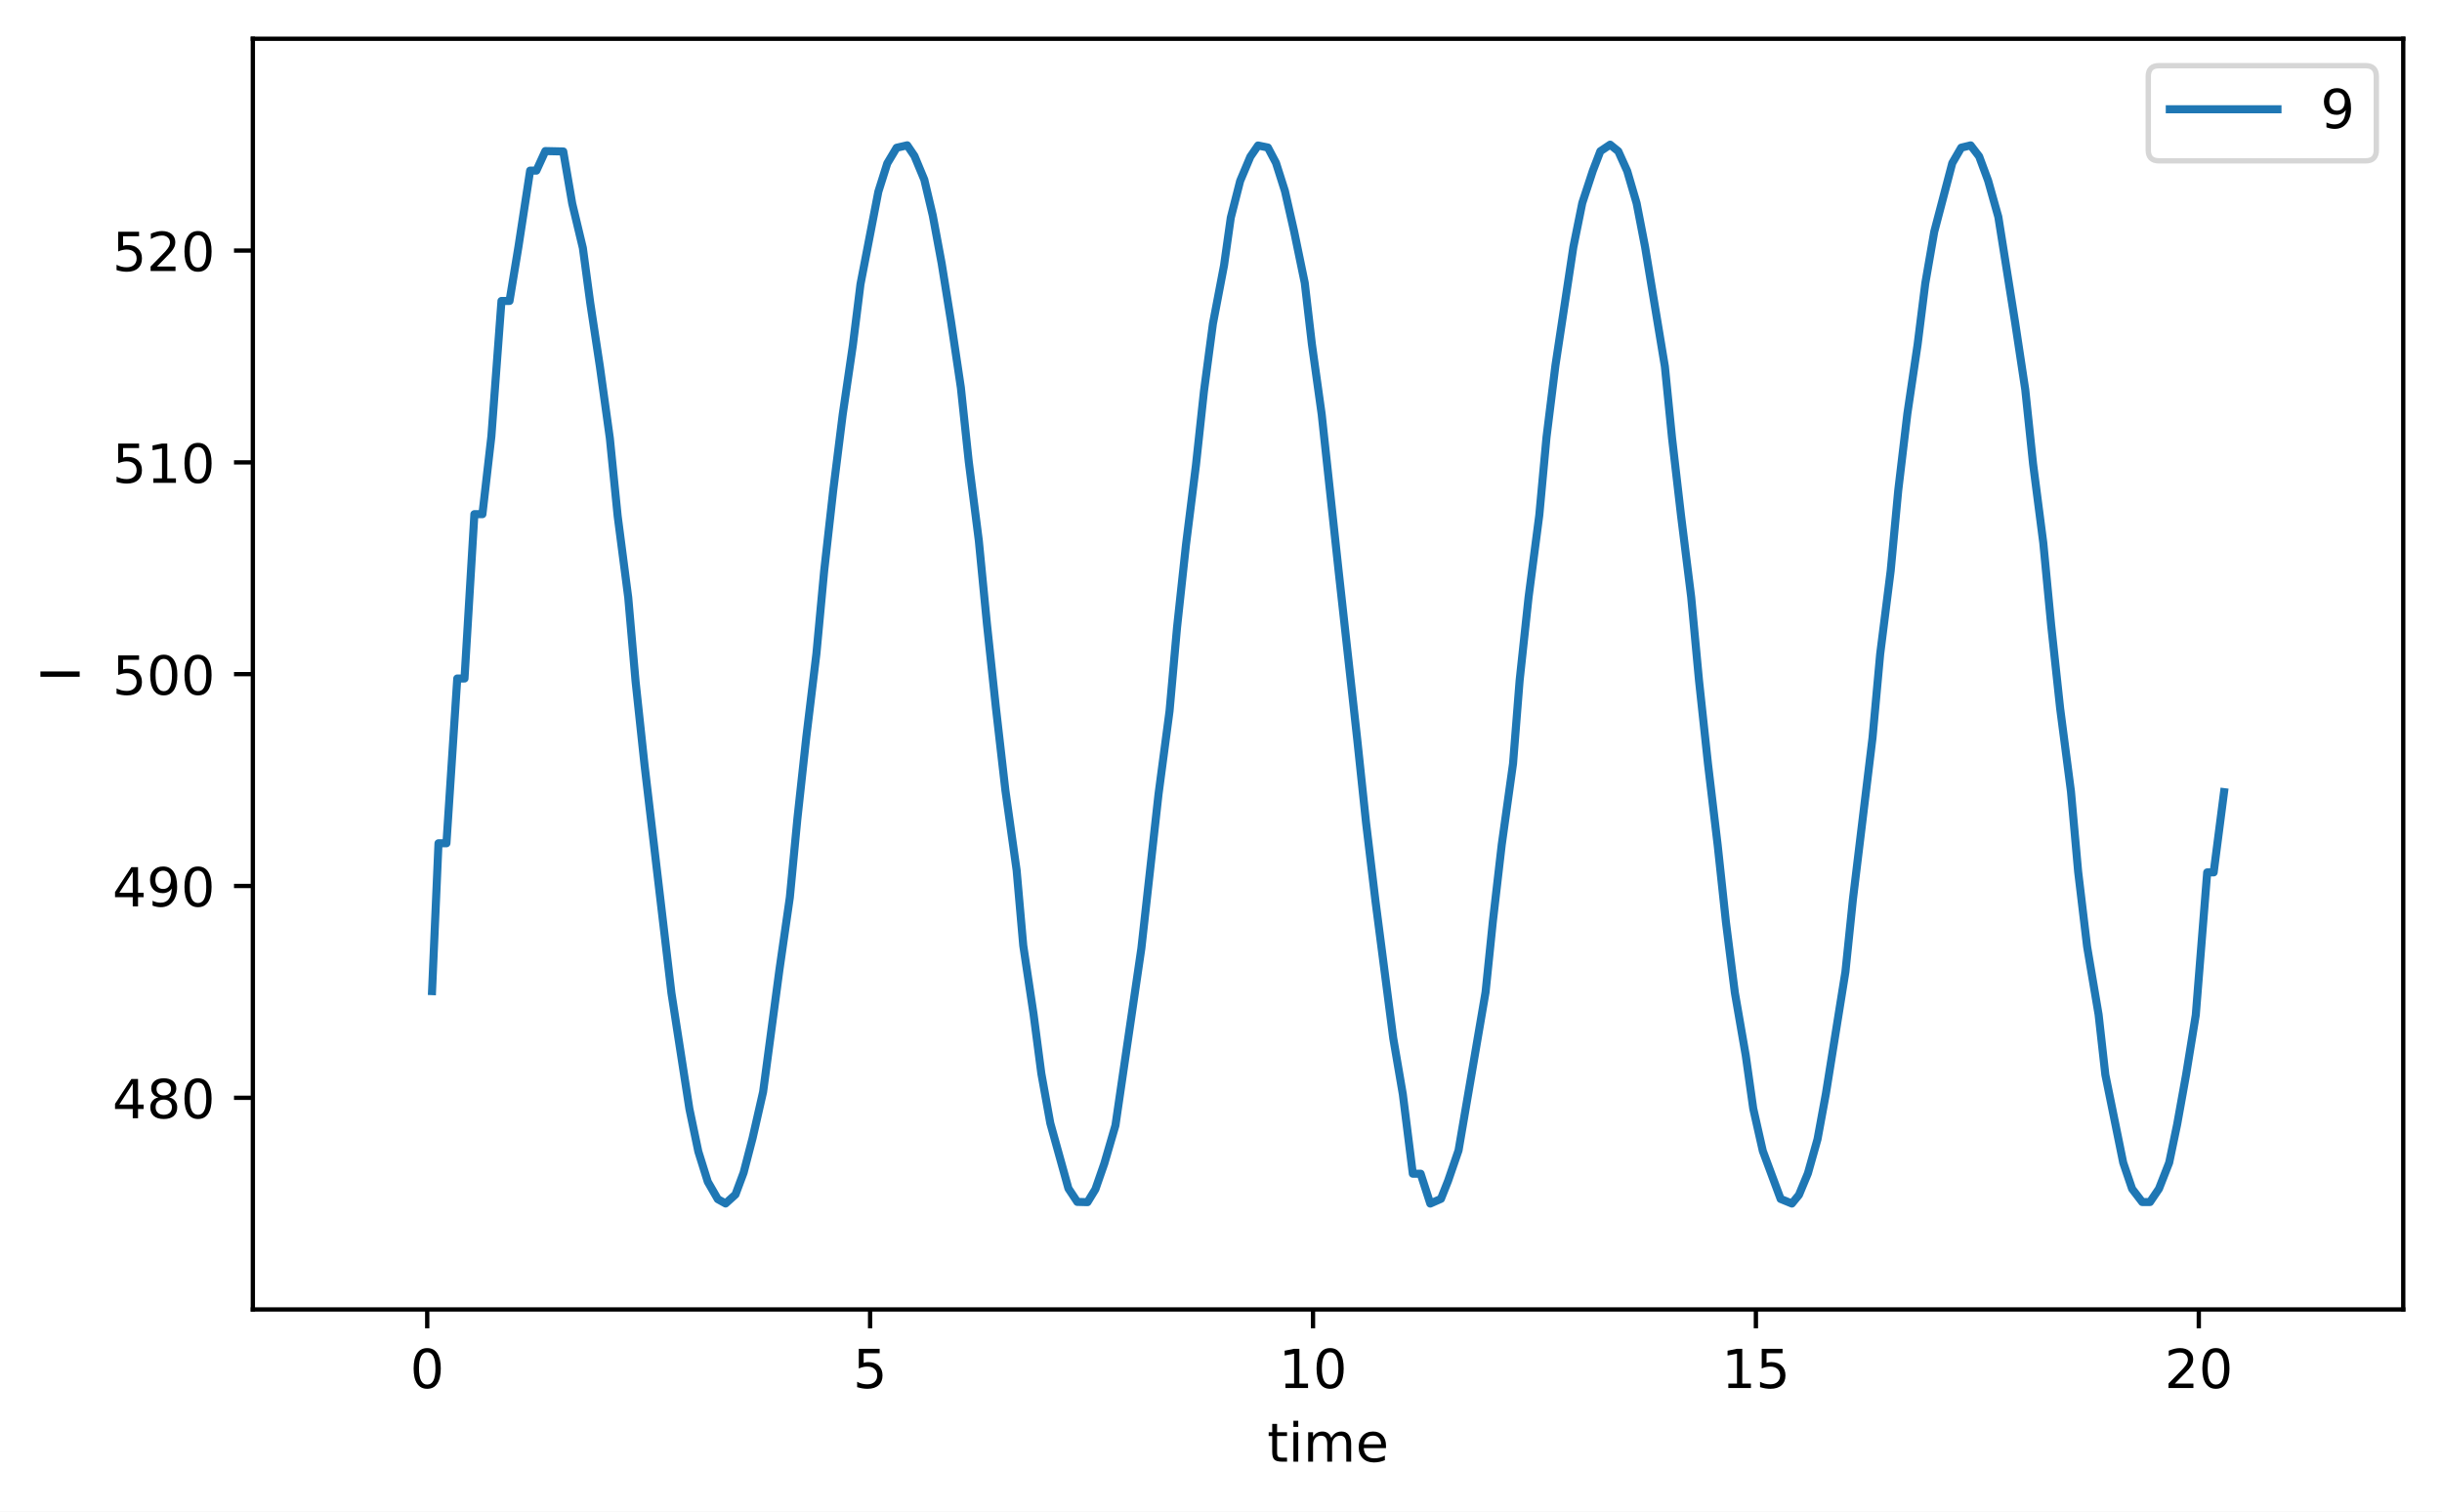
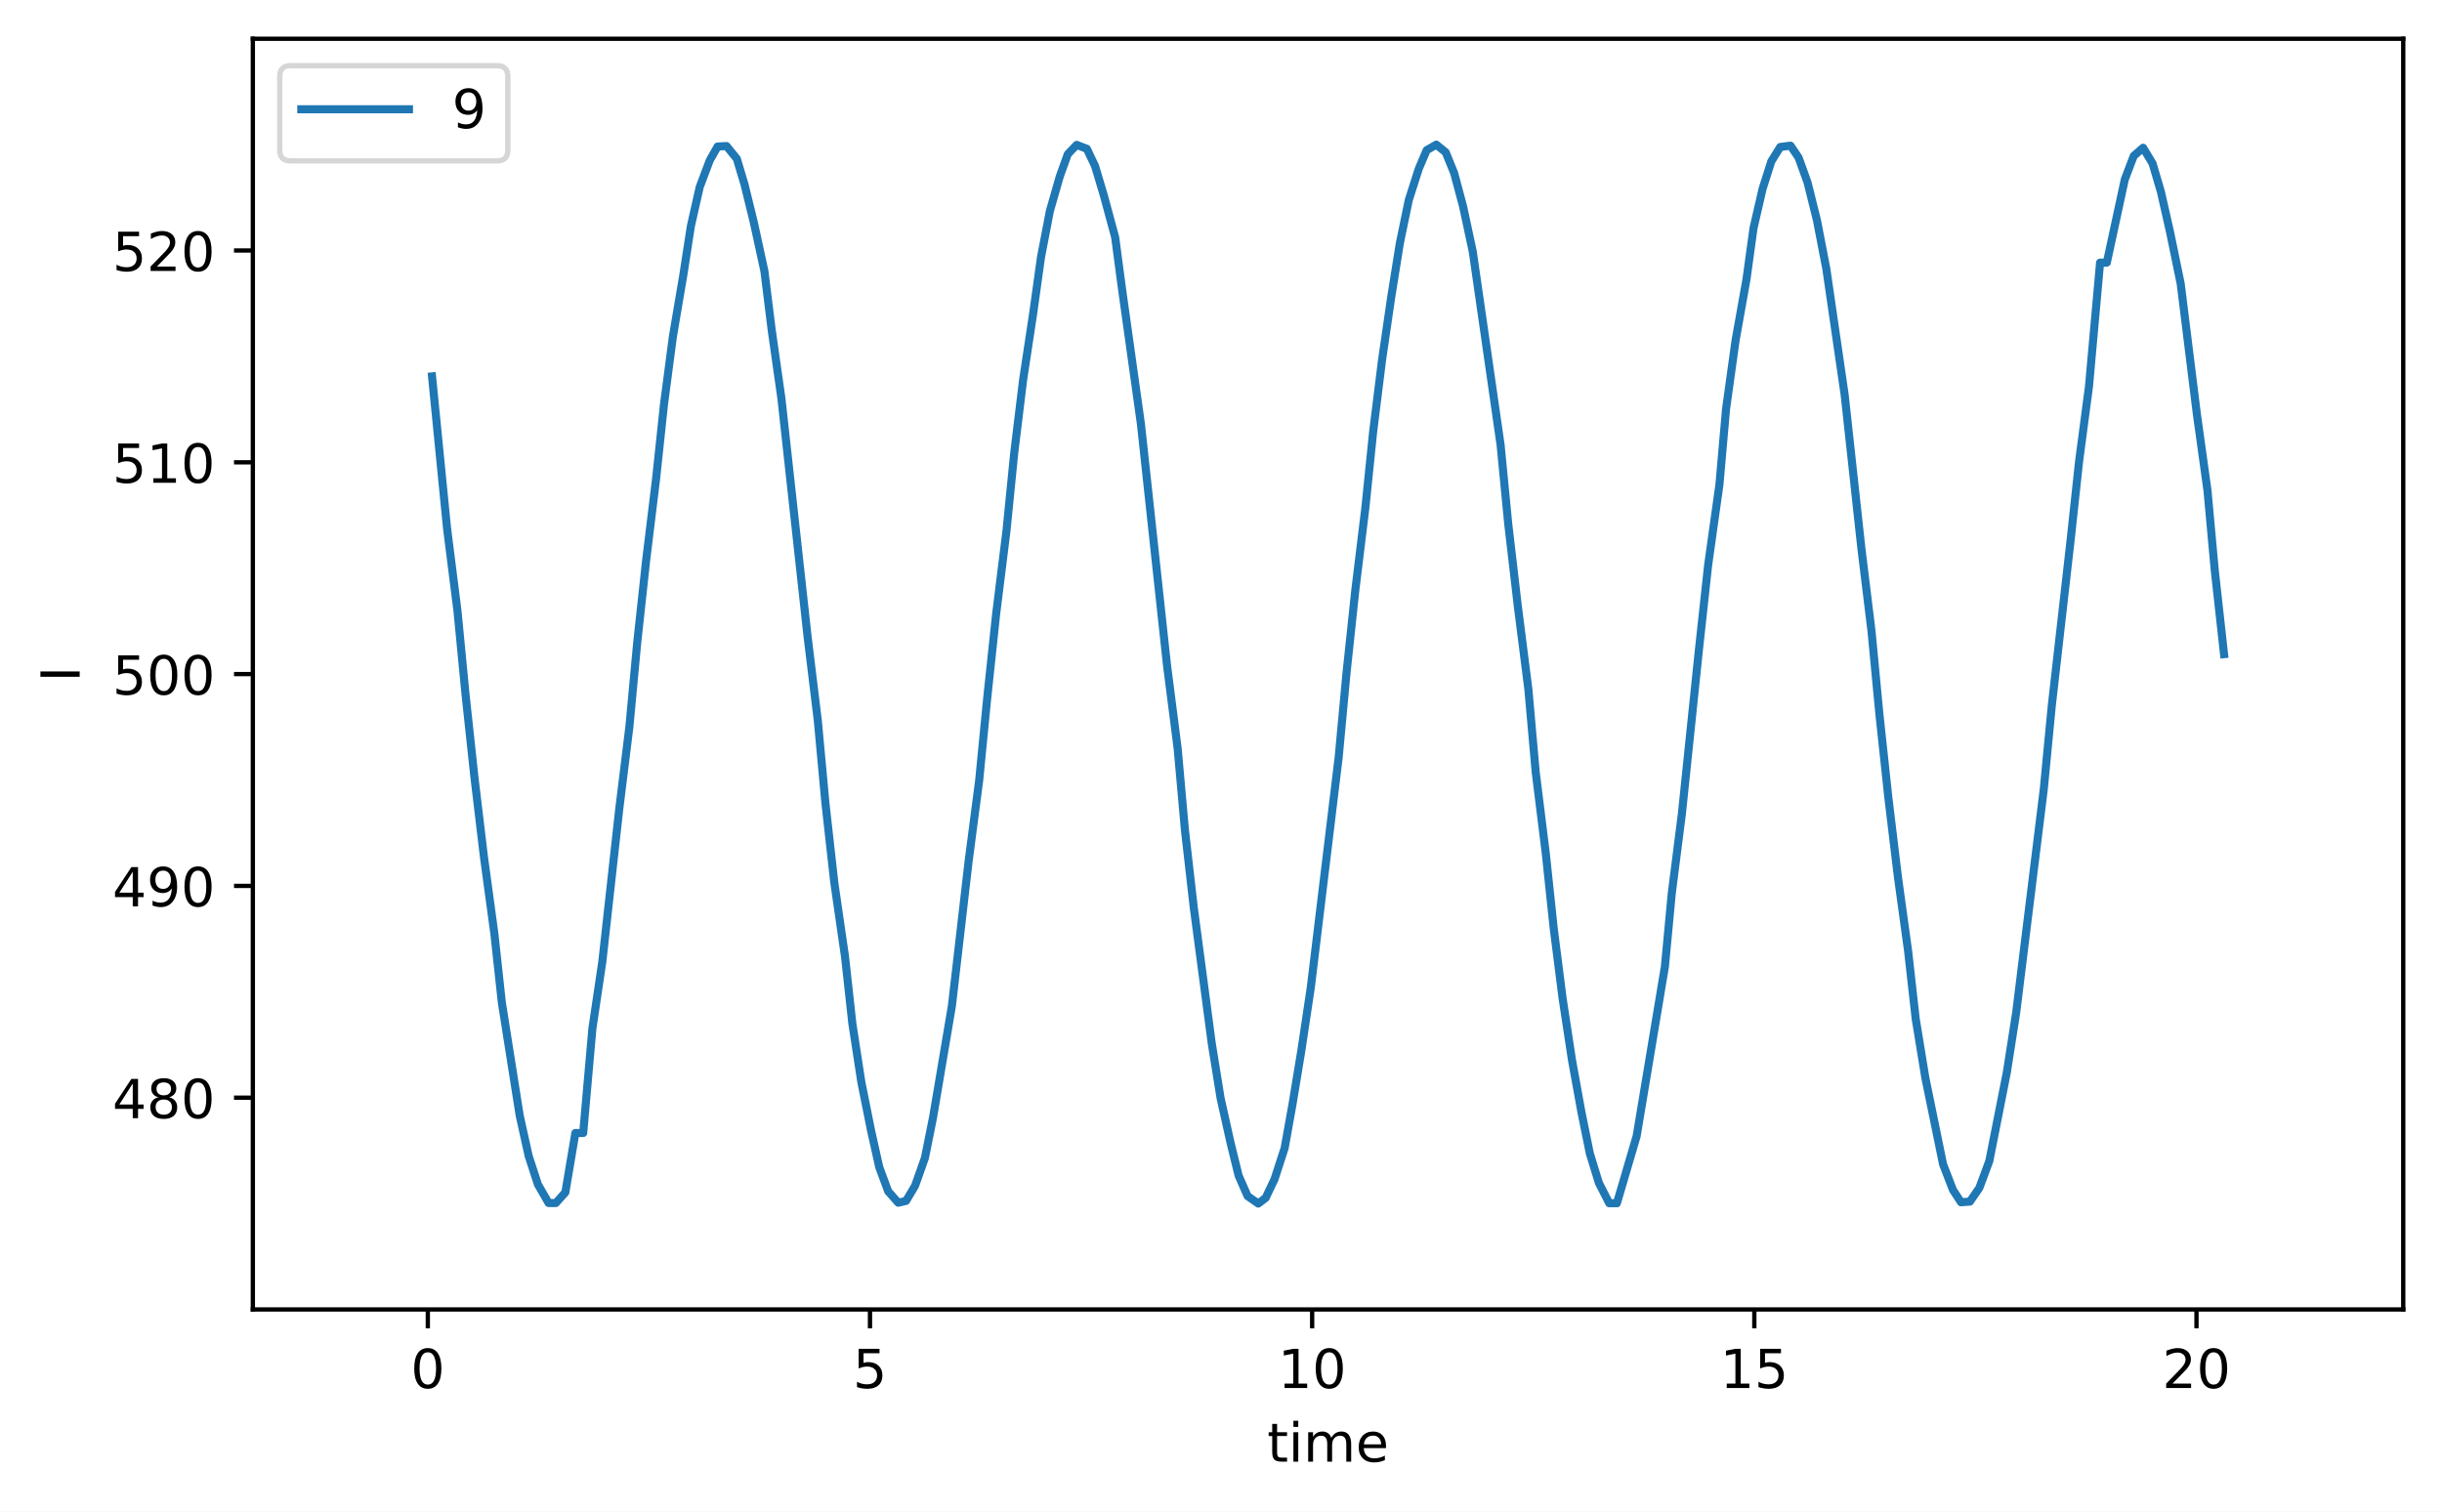
<svg xmlns="http://www.w3.org/2000/svg" xmlns:xlink="http://www.w3.org/1999/xlink" height="280.8pt" version="1.1" viewBox="0 0 453.6 280.8" width="453.6pt">
  <defs>
    <style type="text/css">
*{stroke-linecap:butt;stroke-linejoin:round;}
  </style>
  </defs>
  <g id="figure_1">
    <g id="patch_1">
      <path d="M 0 280.8  L 453.6 280.8  L 453.6 0  L 0 0  z " style="fill:#ffffff;" />
    </g>
    <g id="axes_1">
      <g id="patch_2">
        <path d="M 46.966 243.244  L 446.4 243.244  L 446.4 7.2  L 46.966 7.2  z " style="fill:#ffffff;" />
      </g>
      <g id="matplotlib.axis_1">
        <g id="xtick_1">
          <g id="line2d_1">
            <defs>
-               <path d="M 0 0  L 0 3.5  " id="me90b884785" style="stroke:#000000;stroke-width:0.8;" />
-             </defs>
-             <g>
-               <use style="stroke:#000000;stroke-width:0.8;" x="79.355" xlink:href="#me90b884785" y="243.244" />
+               <path d="M 0 0  L 0 3.5  " id="m3e8de53ec7" style="stroke:#000000;stroke-width:0.8;" />
+             </defs>
+             <g>
+               <use style="stroke:#000000;stroke-width:0.8;" x="79.467" xlink:href="#m3e8de53ec7" y="243.244" />
            </g>
          </g>
          <g id="text_1">
            <defs>
              <path d="M 31.781 66.406  Q 24.172 66.406 20.328 58.906  Q 16.5 51.422 16.5 36.375  Q 16.5 21.391 20.328 13.891  Q 24.172 6.391 31.781 6.391  Q 39.453 6.391 43.281 13.891  Q 47.125 21.391 47.125 36.375  Q 47.125 51.422 43.281 58.906  Q 39.453 66.406 31.781 66.406  z M 31.781 74.219  Q 44.047 74.219 50.516 64.516  Q 56.984 54.828 56.984 36.375  Q 56.984 17.969 50.516 8.266  Q 44.047 -1.422 31.781 -1.422  Q 19.531 -1.422 13.062 8.266  Q 6.594 17.969 6.594 36.375  Q 6.594 54.828 13.062 64.516  Q 19.531 74.219 31.781 74.219  z " id="DejaVuSans-48" />
            </defs>
-             <g transform="translate(76.17414 257.8422)scale(0.1 -0.1)">
+             <g transform="translate(76.28544 257.8422)scale(0.1 -0.1)">
              <use xlink:href="#DejaVuSans-48" />
            </g>
          </g>
        </g>
        <g id="xtick_2">
          <g id="line2d_2">
            <g>
-               <use style="stroke:#000000;stroke-width:0.8;" x="161.623" xlink:href="#me90b884785" y="243.244" />
+               <use style="stroke:#000000;stroke-width:0.8;" x="161.599" xlink:href="#m3e8de53ec7" y="243.244" />
            </g>
          </g>
          <g id="text_2">
            <defs>
              <path d="M 10.797 72.906  L 49.516 72.906  L 49.516 64.594  L 19.828 64.594  L 19.828 46.734  Q 21.969 47.469 24.109 47.828  Q 26.266 48.188 28.422 48.188  Q 40.625 48.188 47.75 41.5  Q 54.891 34.812 54.891 23.391  Q 54.891 11.625 47.562 5.094  Q 40.234 -1.422 26.906 -1.422  Q 22.312 -1.422 17.547 -0.641  Q 12.797 0.141 7.719 1.703  L 7.719 11.625  Q 12.109 9.234 16.797 8.062  Q 21.484 6.891 26.703 6.891  Q 35.156 6.891 40.078 11.328  Q 45.016 15.766 45.016 23.391  Q 45.016 31 40.078 35.438  Q 35.156 39.891 26.703 39.891  Q 22.75 39.891 18.812 39.016  Q 14.891 38.141 10.797 36.281  z " id="DejaVuSans-53" />
            </defs>
-             <g transform="translate(158.4415 257.8422)scale(0.1 -0.1)">
+             <g transform="translate(158.4178 257.8422)scale(0.1 -0.1)">
              <use xlink:href="#DejaVuSans-53" />
            </g>
          </g>
        </g>
        <g id="xtick_3">
          <g id="line2d_3">
            <g>
-               <use style="stroke:#000000;stroke-width:0.8;" x="243.89" xlink:href="#me90b884785" y="243.244" />
+               <use style="stroke:#000000;stroke-width:0.8;" x="243.731" xlink:href="#m3e8de53ec7" y="243.244" />
            </g>
          </g>
          <g id="text_3">
            <defs>
              <path d="M 12.406 8.297  L 28.516 8.297  L 28.516 63.922  L 10.984 60.406  L 10.984 69.391  L 28.422 72.906  L 38.281 72.906  L 38.281 8.297  L 54.391 8.297  L 54.391 0  L 12.406 0  z " id="DejaVuSans-49" />
            </defs>
-             <g transform="translate(237.5276 257.8422)scale(0.1 -0.1)">
+             <g transform="translate(237.3689 257.8422)scale(0.1 -0.1)">
              <use xlink:href="#DejaVuSans-49" />
              <use x="63.623" xlink:href="#DejaVuSans-48" />
            </g>
          </g>
        </g>
        <g id="xtick_4">
          <g id="line2d_4">
            <g>
-               <use style="stroke:#000000;stroke-width:0.8;" x="326.157" xlink:href="#me90b884785" y="243.244" />
+               <use style="stroke:#000000;stroke-width:0.8;" x="325.864" xlink:href="#m3e8de53ec7" y="243.244" />
            </g>
          </g>
          <g id="text_4">
-             <g transform="translate(319.795 257.8422)scale(0.1 -0.1)">
+             <g transform="translate(319.5013 257.8422)scale(0.1 -0.1)">
              <use xlink:href="#DejaVuSans-49" />
              <use x="63.623" xlink:href="#DejaVuSans-53" />
            </g>
          </g>
        </g>
        <g id="xtick_5">
          <g id="line2d_5">
            <g>
-               <use style="stroke:#000000;stroke-width:0.8;" x="408.425" xlink:href="#me90b884785" y="243.244" />
+               <use style="stroke:#000000;stroke-width:0.8;" x="407.996" xlink:href="#m3e8de53ec7" y="243.244" />
            </g>
          </g>
          <g id="text_5">
            <defs>
              <path d="M 19.188 8.297  L 53.609 8.297  L 53.609 0  L 7.328 0  L 7.328 8.297  Q 12.938 14.109 22.625 23.891  Q 32.328 33.688 34.812 36.531  Q 39.547 41.844 41.422 45.531  Q 43.312 49.219 43.312 52.781  Q 43.312 58.594 39.234 62.25  Q 35.156 65.922 28.609 65.922  Q 23.969 65.922 18.812 64.312  Q 13.672 62.703 7.812 59.422  L 7.812 69.391  Q 13.766 71.781 18.938 73  Q 24.125 74.219 28.422 74.219  Q 39.75 74.219 46.484 68.547  Q 53.219 62.891 53.219 53.422  Q 53.219 48.922 51.531 44.891  Q 49.859 40.875 45.406 35.406  Q 44.188 33.984 37.641 27.219  Q 31.109 20.453 19.188 8.297  z " id="DejaVuSans-50" />
            </defs>
-             <g transform="translate(402.0623 257.8422)scale(0.1 -0.1)">
+             <g transform="translate(401.6337 257.8422)scale(0.1 -0.1)">
              <use xlink:href="#DejaVuSans-50" />
              <use x="63.623" xlink:href="#DejaVuSans-48" />
            </g>
          </g>
        </g>
        <g id="text_6">
          <defs>
            <path d="M 18.312 70.219  L 18.312 54.688  L 36.812 54.688  L 36.812 47.703  L 18.312 47.703  L 18.312 18.016  Q 18.312 11.328 20.141 9.422  Q 21.969 7.516 27.594 7.516  L 36.812 7.516  L 36.812 0  L 27.594 0  Q 17.188 0 13.234 3.875  Q 9.281 7.766 9.281 18.016  L 9.281 47.703  L 2.688 47.703  L 2.688 54.688  L 9.281 54.688  L 9.281 70.219  z " id="DejaVuSans-116" />
            <path d="M 9.422 54.688  L 18.406 54.688  L 18.406 0  L 9.422 0  z M 9.422 75.984  L 18.406 75.984  L 18.406 64.594  L 9.422 64.594  z " id="DejaVuSans-105" />
            <path d="M 52 44.188  Q 55.375 50.25 60.062 53.125  Q 64.75 56 71.094 56  Q 79.641 56 84.281 50.016  Q 88.922 44.047 88.922 33.016  L 88.922 0  L 79.891 0  L 79.891 32.719  Q 79.891 40.578 77.094 44.375  Q 74.312 48.188 68.609 48.188  Q 61.625 48.188 57.562 43.547  Q 53.516 38.922 53.516 30.906  L 53.516 0  L 44.484 0  L 44.484 32.719  Q 44.484 40.625 41.703 44.406  Q 38.922 48.188 33.109 48.188  Q 26.219 48.188 22.156 43.531  Q 18.109 38.875 18.109 30.906  L 18.109 0  L 9.078 0  L 9.078 54.688  L 18.109 54.688  L 18.109 46.188  Q 21.188 51.219 25.484 53.609  Q 29.781 56 35.688 56  Q 41.656 56 45.828 52.969  Q 50 49.953 52 44.188  z " id="DejaVuSans-109" />
            <path d="M 56.203 29.594  L 56.203 25.203  L 14.891 25.203  Q 15.484 15.922 20.484 11.062  Q 25.484 6.203 34.422 6.203  Q 39.594 6.203 44.453 7.469  Q 49.312 8.734 54.109 11.281  L 54.109 2.781  Q 49.266 0.734 44.188 -0.344  Q 39.109 -1.422 33.891 -1.422  Q 20.797 -1.422 13.156 6.188  Q 5.516 13.812 5.516 26.812  Q 5.516 40.234 12.766 48.109  Q 20.016 56 32.328 56  Q 43.359 56 49.781 48.891  Q 56.203 41.797 56.203 29.594  z M 47.219 32.234  Q 47.125 39.594 43.094 43.984  Q 39.062 48.391 32.422 48.391  Q 24.906 48.391 20.391 44.141  Q 15.875 39.891 15.188 32.172  z " id="DejaVuSans-101" />
          </defs>
          <g transform="translate(235.3867 271.5203)scale(0.1 -0.1)">
            <use xlink:href="#DejaVuSans-116" />
            <use x="39.209" xlink:href="#DejaVuSans-105" />
            <use x="66.992" xlink:href="#DejaVuSans-109" />
            <use x="164.404" xlink:href="#DejaVuSans-101" />
          </g>
        </g>
      </g>
      <g id="matplotlib.axis_2">
        <g id="ytick_1">
          <g id="line2d_6">
            <defs>
-               <path d="M 0 0  L -3.5 0  " id="m884ab23aae" style="stroke:#000000;stroke-width:0.8;" />
-             </defs>
-             <g>
-               <use style="stroke:#000000;stroke-width:0.8;" x="46.966" xlink:href="#m884ab23aae" y="203.925" />
+               <path d="M 0 0  L -3.5 0  " id="ma680dcdb6c" style="stroke:#000000;stroke-width:0.8;" />
+             </defs>
+             <g>
+               <use style="stroke:#000000;stroke-width:0.8;" x="46.966" xlink:href="#ma680dcdb6c" y="203.908" />
            </g>
          </g>
          <g id="text_7">
            <defs>
              <path d="M 37.797 64.312  L 12.891 25.391  L 37.797 25.391  z M 35.203 72.906  L 47.609 72.906  L 47.609 25.391  L 58.016 25.391  L 58.016 17.188  L 47.609 17.188  L 47.609 0  L 37.797 0  L 37.797 17.188  L 4.891 17.188  L 4.891 26.703  z " id="DejaVuSans-52" />
              <path d="M 31.781 34.625  Q 24.75 34.625 20.719 30.859  Q 16.703 27.094 16.703 20.516  Q 16.703 13.922 20.719 10.156  Q 24.75 6.391 31.781 6.391  Q 38.812 6.391 42.859 10.172  Q 46.922 13.969 46.922 20.516  Q 46.922 27.094 42.891 30.859  Q 38.875 34.625 31.781 34.625  z M 21.922 38.812  Q 15.578 40.375 12.031 44.719  Q 8.5 49.078 8.5 55.328  Q 8.5 64.062 14.719 69.141  Q 20.953 74.219 31.781 74.219  Q 42.672 74.219 48.875 69.141  Q 55.078 64.062 55.078 55.328  Q 55.078 49.078 51.531 44.719  Q 48 40.375 41.703 38.812  Q 48.828 37.156 52.797 32.312  Q 56.781 27.484 56.781 20.516  Q 56.781 9.906 50.312 4.234  Q 43.844 -1.422 31.781 -1.422  Q 19.734 -1.422 13.25 4.234  Q 6.781 9.906 6.781 20.516  Q 6.781 27.484 10.781 32.312  Q 14.797 37.156 21.922 38.812  z M 18.312 54.391  Q 18.312 48.734 21.844 45.562  Q 25.391 42.391 31.781 42.391  Q 38.141 42.391 41.719 45.562  Q 45.312 48.734 45.312 54.391  Q 45.312 60.062 41.719 63.234  Q 38.141 66.406 31.781 66.406  Q 25.391 66.406 21.844 63.234  Q 18.312 60.062 18.312 54.391  z " id="DejaVuSans-56" />
            </defs>
-             <g transform="translate(20.87813 207.7246)scale(0.1 -0.1)">
+             <g transform="translate(20.87813 207.7072)scale(0.1 -0.1)">
              <use xlink:href="#DejaVuSans-52" />
              <use x="63.623" xlink:href="#DejaVuSans-56" />
              <use x="127.246" xlink:href="#DejaVuSans-48" />
            </g>
          </g>
        </g>
        <g id="ytick_2">
          <g id="line2d_7">
            <g>
-               <use style="stroke:#000000;stroke-width:0.8;" x="46.966" xlink:href="#m884ab23aae" y="164.58" />
+               <use style="stroke:#000000;stroke-width:0.8;" x="46.966" xlink:href="#ma680dcdb6c" y="164.565" />
            </g>
          </g>
          <g id="text_8">
            <defs>
              <path d="M 10.984 1.516  L 10.984 10.5  Q 14.703 8.734 18.5 7.812  Q 22.312 6.891 25.984 6.891  Q 35.75 6.891 40.891 13.453  Q 46.047 20.016 46.781 33.406  Q 43.953 29.203 39.594 26.953  Q 35.25 24.703 29.984 24.703  Q 19.047 24.703 12.672 31.312  Q 6.297 37.938 6.297 49.422  Q 6.297 60.641 12.938 67.422  Q 19.578 74.219 30.609 74.219  Q 43.266 74.219 49.922 64.516  Q 56.594 54.828 56.594 36.375  Q 56.594 19.141 48.406 8.859  Q 40.234 -1.422 26.422 -1.422  Q 22.703 -1.422 18.891 -0.688  Q 15.094 0.047 10.984 1.516  z M 30.609 32.422  Q 37.25 32.422 41.125 36.953  Q 45.016 41.5 45.016 49.422  Q 45.016 57.281 41.125 61.844  Q 37.25 66.406 30.609 66.406  Q 23.969 66.406 20.094 61.844  Q 16.219 57.281 16.219 49.422  Q 16.219 41.5 20.094 36.953  Q 23.969 32.422 30.609 32.422  z " id="DejaVuSans-57" />
            </defs>
-             <g transform="translate(20.87813 168.379)scale(0.1 -0.1)">
+             <g transform="translate(20.87813 168.3637)scale(0.1 -0.1)">
              <use xlink:href="#DejaVuSans-52" />
              <use x="63.623" xlink:href="#DejaVuSans-57" />
              <use x="127.246" xlink:href="#DejaVuSans-48" />
            </g>
          </g>
        </g>
        <g id="ytick_3">
          <g id="line2d_8">
            <g>
-               <use style="stroke:#000000;stroke-width:0.8;" x="46.966" xlink:href="#m884ab23aae" y="125.234" />
+               <use style="stroke:#000000;stroke-width:0.8;" x="46.966" xlink:href="#ma680dcdb6c" y="125.221" />
            </g>
          </g>
          <g id="text_9">
-             <g transform="translate(20.87813 129.0335)scale(0.1 -0.1)">
+             <g transform="translate(20.87813 129.0203)scale(0.1 -0.1)">
              <use xlink:href="#DejaVuSans-53" />
              <use x="63.623" xlink:href="#DejaVuSans-48" />
              <use x="127.246" xlink:href="#DejaVuSans-48" />
            </g>
          </g>
        </g>
        <g id="ytick_4">
          <g id="line2d_9">
            <g>
-               <use style="stroke:#000000;stroke-width:0.8;" x="46.966" xlink:href="#m884ab23aae" y="85.889" />
+               <use style="stroke:#000000;stroke-width:0.8;" x="46.966" xlink:href="#ma680dcdb6c" y="85.878" />
            </g>
          </g>
          <g id="text_10">
-             <g transform="translate(20.87813 89.68789)scale(0.1 -0.1)">
+             <g transform="translate(20.87813 89.67681)scale(0.1 -0.1)">
              <use xlink:href="#DejaVuSans-53" />
              <use x="63.623" xlink:href="#DejaVuSans-49" />
              <use x="127.246" xlink:href="#DejaVuSans-48" />
            </g>
          </g>
        </g>
        <g id="ytick_5">
          <g id="line2d_10">
            <g>
-               <use style="stroke:#000000;stroke-width:0.8;" x="46.966" xlink:href="#m884ab23aae" y="46.543" />
+               <use style="stroke:#000000;stroke-width:0.8;" x="46.966" xlink:href="#ma680dcdb6c" y="46.534" />
            </g>
          </g>
          <g id="text_11">
-             <g transform="translate(20.87813 50.34231)scale(0.1 -0.1)">
+             <g transform="translate(20.87813 50.33335)scale(0.1 -0.1)">
              <use xlink:href="#DejaVuSans-53" />
              <use x="63.623" xlink:href="#DejaVuSans-50" />
              <use x="127.246" xlink:href="#DejaVuSans-48" />
            </g>
          </g>
        </g>
        <g id="text_12">
          <defs>
            <path d="M 9.812 72.906  L 19.672 72.906  L 19.672 0  L 9.812 0  z " id="DejaVuSans-73" />
          </defs>
          <g transform="translate(14.79844 126.6969)rotate(-90)scale(0.1 -0.1)">
            <use xlink:href="#DejaVuSans-73" />
          </g>
        </g>
      </g>
      <g id="line2d_11">
-         <path clip-path="url(#p81ef83a252)" d="M 80.252 184.11  L 81.45 156.646  L 82.928 156.646  L 84.936 126.038  L 86.282 126.038  L 88.117 95.512  L 89.609 95.512  L 91.272 81.071  L 93.148 55.904  L 94.643 55.904  L 96.304 45.818  L 98.471 31.694  L 99.635 31.694  L 101.297 28.064  L 104.626 28.134  L 106.292 37.821  L 108.265 46.062  L 109.636 56.248  L 111.436 68.138  L 113.281 81.428  L 114.732 95.874  L 116.694 110.985  L 118.055 126.554  L 119.714 142.049  L 124.717 184.453  L 128.057 205.993  L 129.717 213.917  L 131.471 219.525  L 133.333 222.755  L 134.777 223.56  L 136.613 221.896  L 138.123 217.838  L 139.789 211.424  L 141.747 202.828  L 144.767 180.225  L 146.71 166.713  L 148.112 152.118  L 149.77 136.925  L 151.65 121.423  L 153.091 106.025  L 154.771 91.08  L 156.53 77.018  L 158.419 64.131  L 159.836 52.786  L 163.151 35.617  L 164.81 30.352  L 166.545 27.448  L 168.516 26.991  L 169.86 28.974  L 171.688 33.373  L 173.261 40.025  L 174.91 48.908  L 176.638 59.631  L 178.478 71.983  L 179.943 85.733  L 181.814 100.411  L 183.32 115.88  L 184.981 131.401  L 186.753 146.837  L 188.84 161.674  L 190.071 175.657  L 191.977 188.355  L 193.428 199.42  L 195.092 208.641  L 198.458 220.767  L 200.11 223.264  L 202.007 223.313  L 203.468 220.922  L 205.129 216.137  L 207.191 209.063  L 212.007 176.178  L 215.201 147.477  L 217.241 132.085  L 218.635 116.55  L 220.299 101.166  L 222.149 86.4  L 223.639 72.63  L 225.299 60.134  L 227.363 49.31  L 228.618 40.432  L 230.359 33.609  L 232.252 29.11  L 233.687 27.026  L 235.509 27.401  L 237.018 30.266  L 238.678 35.498  L 240.379 42.974  L 242.356 52.545  L 243.679 63.904  L 245.504 76.96  L 248.665 106.235  L 252.113 137.422  L 253.736 152.765  L 255.488 167.346  L 258.798 192.879  L 260.575 203.265  L 262.43 218.028  L 263.882 218.028  L 265.673 223.573  L 267.656 222.698  L 268.977 219.364  L 270.924 213.699  L 275.944 184.297  L 277.29 171.224  L 278.946 156.907  L 281.046 141.847  L 282.272 126.39  L 283.935 110.913  L 285.923 95.696  L 287.259 81.252  L 288.918 67.902  L 292.248 45.9  L 293.906 37.713  L 295.866 31.732  L 297.264 28.093  L 299.081 26.87  L 300.596 28.095  L 302.251 31.768  L 304.002 37.755  L 305.576 45.891  L 309.249 68.071  L 310.578 81.344  L 312.252 95.787  L 314.14 110.938  L 315.595 126.452  L 317.256 141.894  L 319.057 156.994  L 320.59 171.278  L 322.251 184.41  L 324.273 196.078  L 325.665 205.939  L 327.44 213.796  L 330.751 222.713  L 332.844 223.569  L 334.159 221.963  L 335.818 217.958  L 337.604 211.617  L 339.166 203.121  L 342.784 180.537  L 344.182 167.029  L 347.822 137.026  L 349.241 121.504  L 351.192 106.026  L 352.599 91.087  L 354.289 76.866  L 356.195 64.004  L 357.621 52.635  L 359.282 43.059  L 362.634 30.3  L 364.297 27.428  L 366.048 27.004  L 367.626 29.054  L 369.286 33.532  L 371.189 40.292  L 374.31 59.917  L 376.192 72.379  L 377.641 86.167  L 379.539 100.841  L 381.001 116.127  L 382.675 131.63  L 384.681 147.034  L 386.013 161.907  L 387.68 175.848  L 389.812 188.454  L 391.068 199.654  L 394.384 215.977  L 396.038 220.842  L 397.915 223.287  L 399.362 223.288  L 401.026 220.826  L 402.926 215.965  L 404.405 208.87  L 406.067 199.633  L 407.866 188.54  L 409.986 162.056  L 411.186 162.056  L 413.114 147.148  L 413.114 147.148  " style="fill:none;stroke:#1f77b4;stroke-linecap:square;stroke-width:1.5;" />
+         <path clip-path="url(#ped774f4379)" d="M 80.252 69.924  L 83.044 98.182  L 84.974 113.47  L 86.467 128.945  L 88.13 144.421  L 89.908 159.307  L 91.819 173.364  L 93.218 186.237  L 96.532 207.217  L 98.196 214.725  L 99.919 220.015  L 101.907 223.475  L 103.24 223.475  L 105.014 221.498  L 106.873 210.468  L 108.329 210.468  L 110.042 191.02  L 111.879 178.662  L 115.023 150.295  L 116.909 135.009  L 118.354 119.457  L 120.03 104.012  L 121.849 89.1  L 123.337 75.104  L 125 62.445  L 126.9 51.253  L 128.331 41.984  L 129.972 34.738  L 131.843 29.776  L 133.291 27.218  L 134.946 27.125  L 136.864 29.488  L 138.282 34.224  L 140.002 41.229  L 141.987 50.345  L 143.353 61.387  L 145.142 73.974  L 150.003 118.206  L 151.904 133.829  L 153.325 149.217  L 154.97 163.949  L 156.964 177.722  L 158.327 190.154  L 159.989 200.983  L 161.788 209.958  L 163.315 216.795  L 164.975 221.292  L 166.847 223.418  L 168.305 223.075  L 169.967 220.285  L 171.807 215.091  L 173.301 207.644  L 176.813 186.865  L 179.928 159.911  L 181.881 144.984  L 183.382 129.595  L 185.043 113.962  L 186.948 98.644  L 188.401 84.05  L 190.052 70.497  L 191.895 58.329  L 193.367 47.764  L 195.014 39.192  L 196.856 32.773  L 198.342 28.638  L 199.992 26.912  L 201.885 27.642  L 203.407 30.843  L 205.053 36.364  L 207.142 44.078  L 208.436 53.841  L 211.927 78.764  L 216.77 123.572  L 218.748 139.021  L 220.094 154.126  L 221.737 168.551  L 225.082 193.813  L 226.73 204.03  L 228.575 212.284  L 230.074 218.391  L 231.738 222.182  L 233.72 223.573  L 235.092 222.526  L 236.742 219.049  L 238.624 213.25  L 240.078 205.144  L 241.725 195.146  L 243.481 183.43  L 248.657 140.684  L 250.102 125.122  L 251.756 109.572  L 253.601 94.467  L 255.064 80.162  L 256.708 66.929  L 258.426 55.143  L 260.031 45.114  L 261.682 37.151  L 263.531 31.361  L 265.005 27.894  L 266.789 26.87  L 268.542 28.291  L 270.107 32.146  L 271.763 38.334  L 273.559 46.701  L 278.734 82.638  L 280.148 97.263  L 281.929 112.567  L 283.895 128.039  L 285.255 143.422  L 287.108 158.36  L 288.608 172.528  L 290.257 185.493  L 292.001 196.946  L 293.754 206.608  L 295.312 214.275  L 297 219.757  L 298.92 223.515  L 300.338 223.515  L 304.004 211.054  L 309.253 179.559  L 310.531 165.931  L 312.401 151.242  L 315.603 120.419  L 317.292 104.929  L 319.385 90  L 320.615 75.959  L 322.389 63.194  L 324.404 51.904  L 325.711 42.396  L 327.394 35.093  L 329.016 29.984  L 330.68 27.3  L 332.588 27.058  L 334.085 29.274  L 335.756 33.906  L 337.489 40.885  L 339.233 49.895  L 342.646 73.355  L 345.757 101.916  L 347.628 117.2  L 349.105 132.735  L 350.753 148.113  L 352.534 162.875  L 354.433 176.688  L 355.841 189.262  L 357.628 200.198  L 360.927 216.289  L 362.755 221.021  L 364.256 223.332  L 365.908 223.211  L 367.668 220.651  L 369.512 215.677  L 372.77 199.191  L 374.504 188.1  L 379.629 146.597  L 381.107 131.186  L 384.611 100.366  L 386.195 85.655  L 388.028 71.776  L 390.088 48.784  L 391.34 48.784  L 394.681 33.327  L 396.343 28.96  L 398.08 27.448  L 399.837 30.361  L 401.381 35.6  L 403.088 43.12  L 405.063 52.702  L 408.068 76.923  L 410.033 91.064  L 411.399 106.034  L 413.114 121.521  L 413.114 121.521  " style="fill:none;stroke:#1f77b4;stroke-linecap:square;stroke-width:1.5;" />
      </g>
      <g id="patch_3">
        <path d="M 46.966 243.244  L 46.966 7.2  " style="fill:none;stroke:#000000;stroke-linecap:square;stroke-linejoin:miter;stroke-width:0.8;" />
      </g>
      <g id="patch_4">
        <path d="M 446.4 243.244  L 446.4 7.2  " style="fill:none;stroke:#000000;stroke-linecap:square;stroke-linejoin:miter;stroke-width:0.8;" />
      </g>
      <g id="patch_5">
        <path d="M 46.966 243.244  L 446.4 243.244  " style="fill:none;stroke:#000000;stroke-linecap:square;stroke-linejoin:miter;stroke-width:0.8;" />
      </g>
      <g id="patch_6">
        <path d="M 46.966 7.2  L 446.4 7.2  " style="fill:none;stroke:#000000;stroke-linecap:square;stroke-linejoin:miter;stroke-width:0.8;" />
      </g>
      <g id="legend_1">
        <g id="patch_7">
-           <path d="M 401.038 29.878  L 439.4 29.878  Q 441.4 29.878 441.4 27.878  L 441.4 14.2  Q 441.4 12.2 439.4 12.2  L 401.038 12.2  Q 399.038 12.2 399.038 14.2  L 399.038 27.878  Q 399.038 29.878 401.038 29.878  z " style="fill:#ffffff;opacity:0.8;stroke:#cccccc;stroke-linejoin:miter;" />
+           <path d="M 53.966 29.878  L 92.328 29.878  Q 94.328 29.878 94.328 27.878  L 94.328 14.2  Q 94.328 12.2 92.328 12.2  L 53.966 12.2  Q 51.966 12.2 51.966 14.2  L 51.966 27.878  Q 51.966 29.878 53.966 29.878  z " style="fill:#ffffff;opacity:0.8;stroke:#cccccc;stroke-linejoin:miter;" />
        </g>
        <g id="line2d_12">
-           <path d="M 403.038 20.298  L 423.038 20.298  " style="fill:none;stroke:#1f77b4;stroke-linecap:square;stroke-width:1.5;" />
+           <path d="M 55.966 20.298  L 75.966 20.298  " style="fill:none;stroke:#1f77b4;stroke-linecap:square;stroke-width:1.5;" />
        </g>
        <g id="line2d_13" />
        <g id="text_13">
-           <g transform="translate(431.0375 23.79844)scale(0.1 -0.1)">
+           <g transform="translate(83.96563 23.79844)scale(0.1 -0.1)">
            <use xlink:href="#DejaVuSans-57" />
          </g>
        </g>
      </g>
    </g>
  </g>
  <defs>
-     <clipPath id="p81ef83a252">
+     <clipPath id="ped774f4379">
      <rect height="236.044" width="399.434" x="46.966" y="7.2" />
    </clipPath>
  </defs>
</svg>
